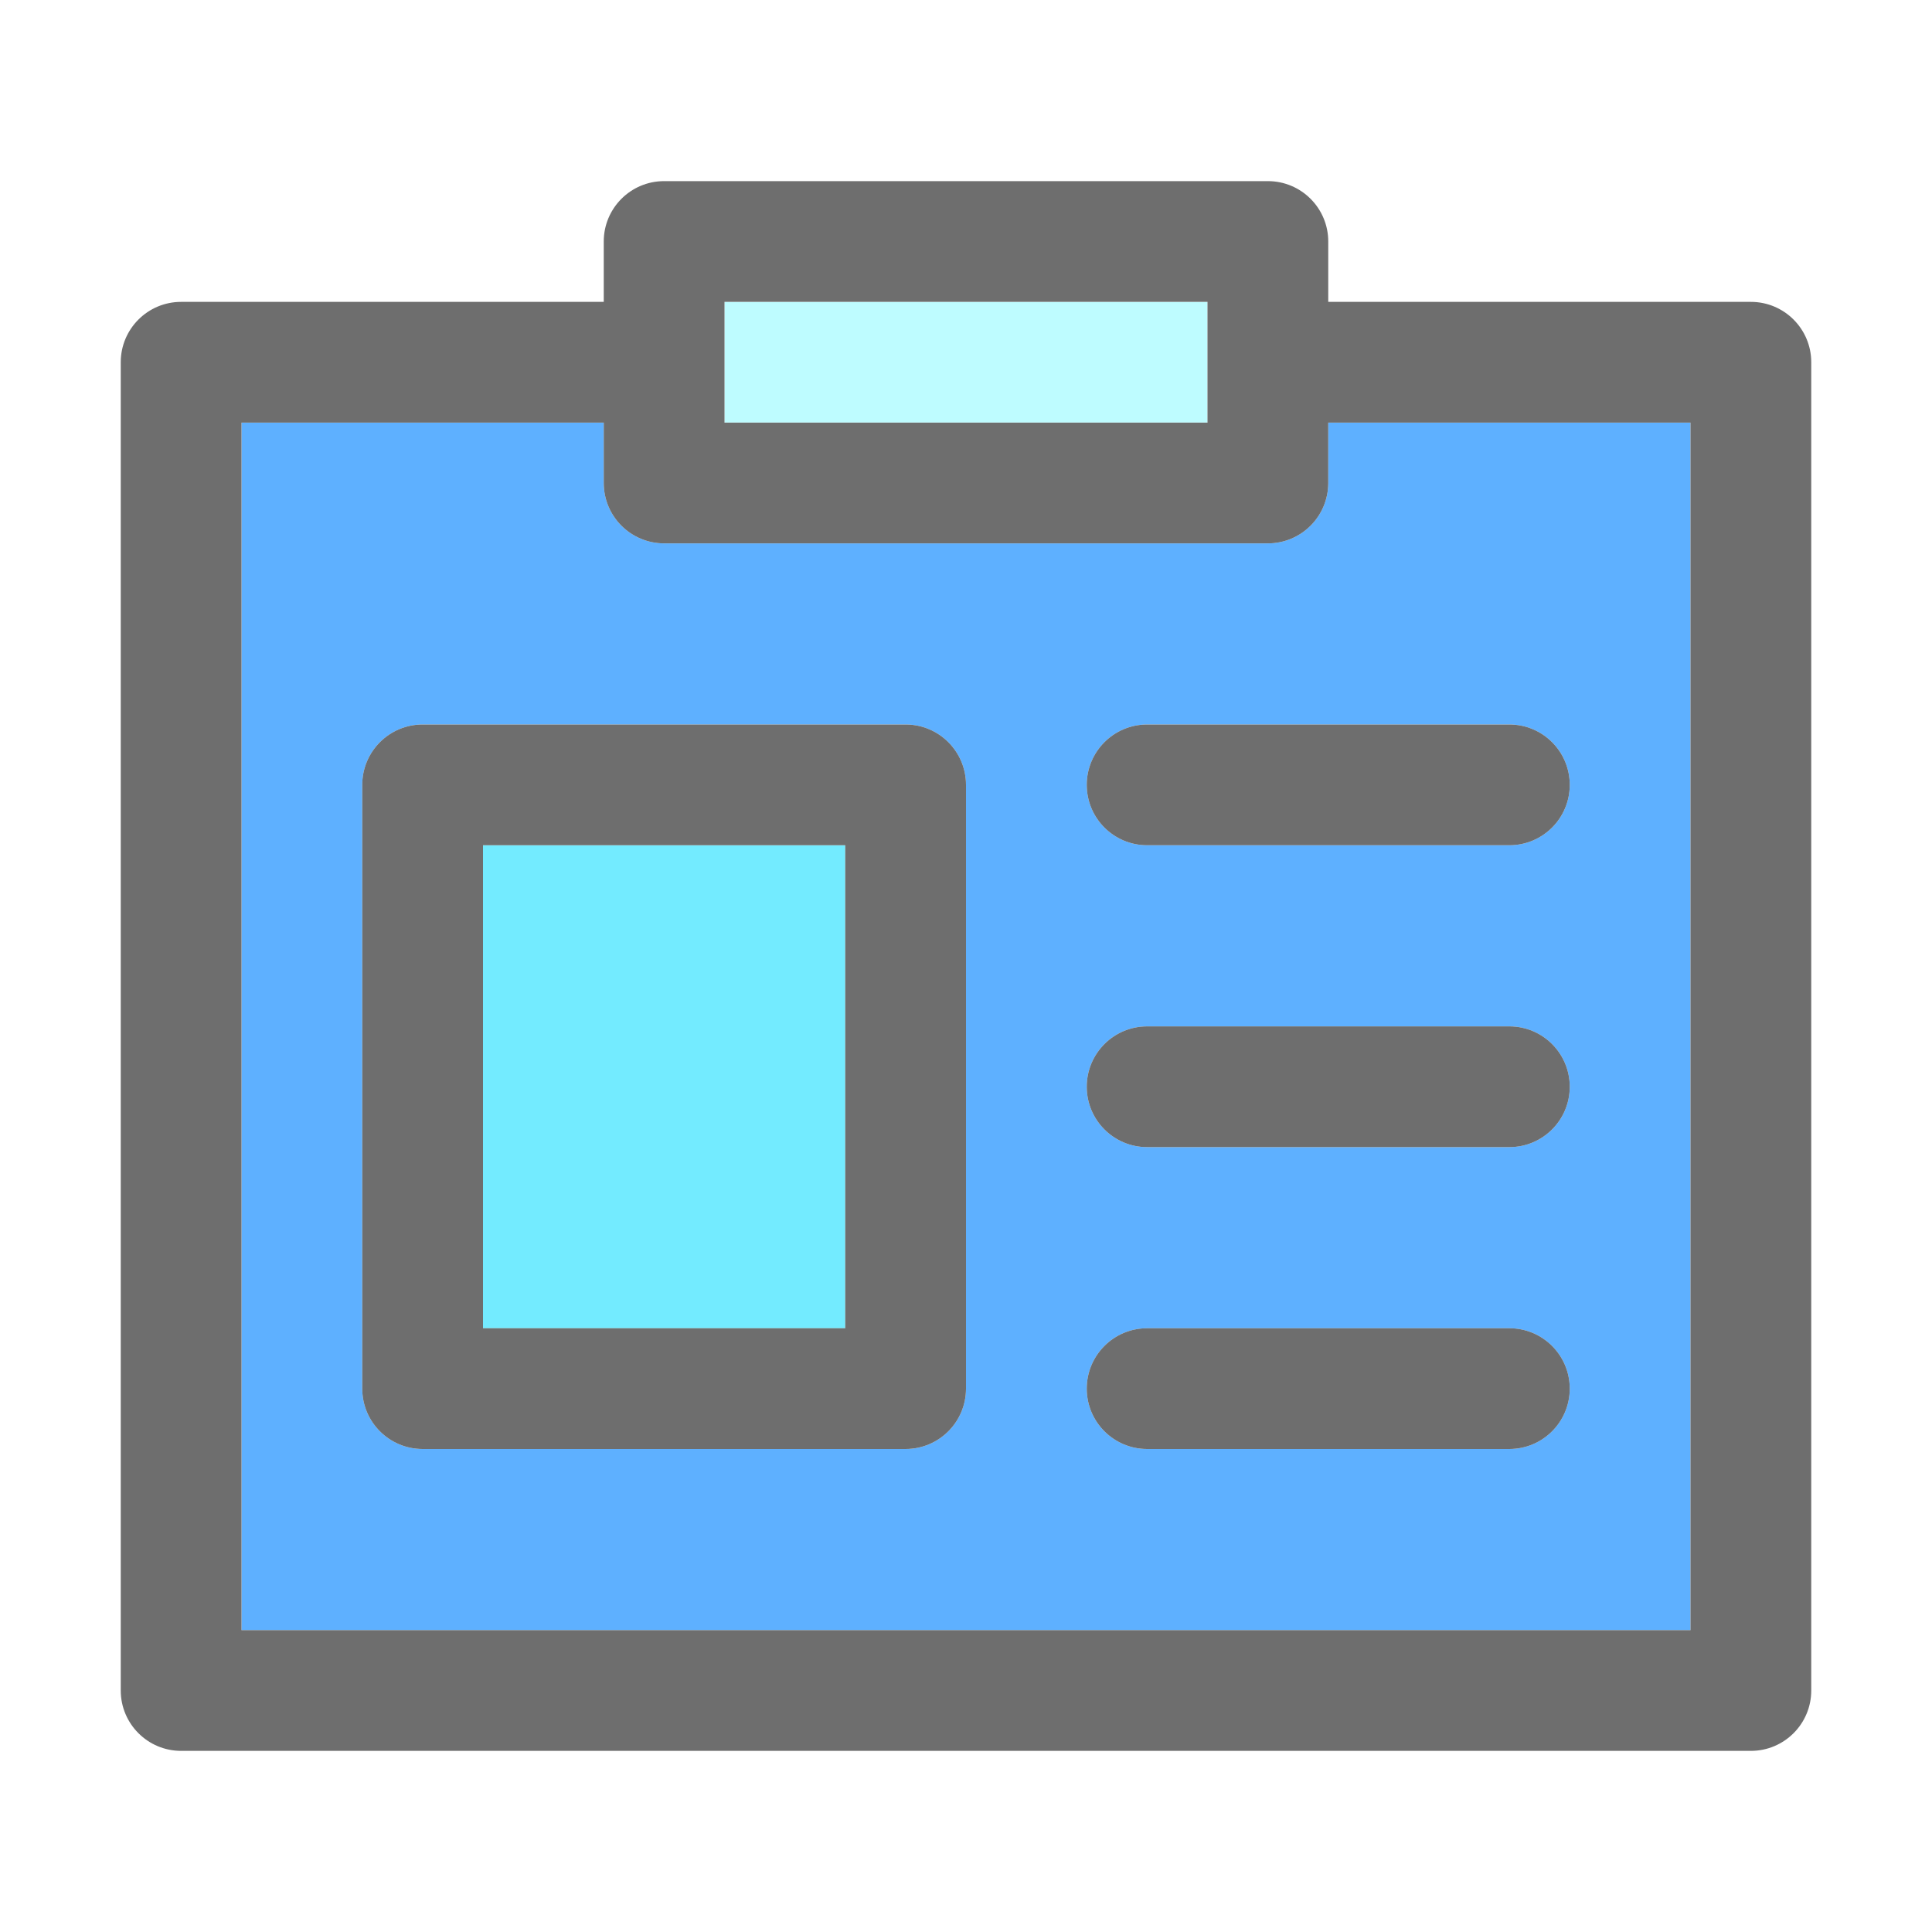
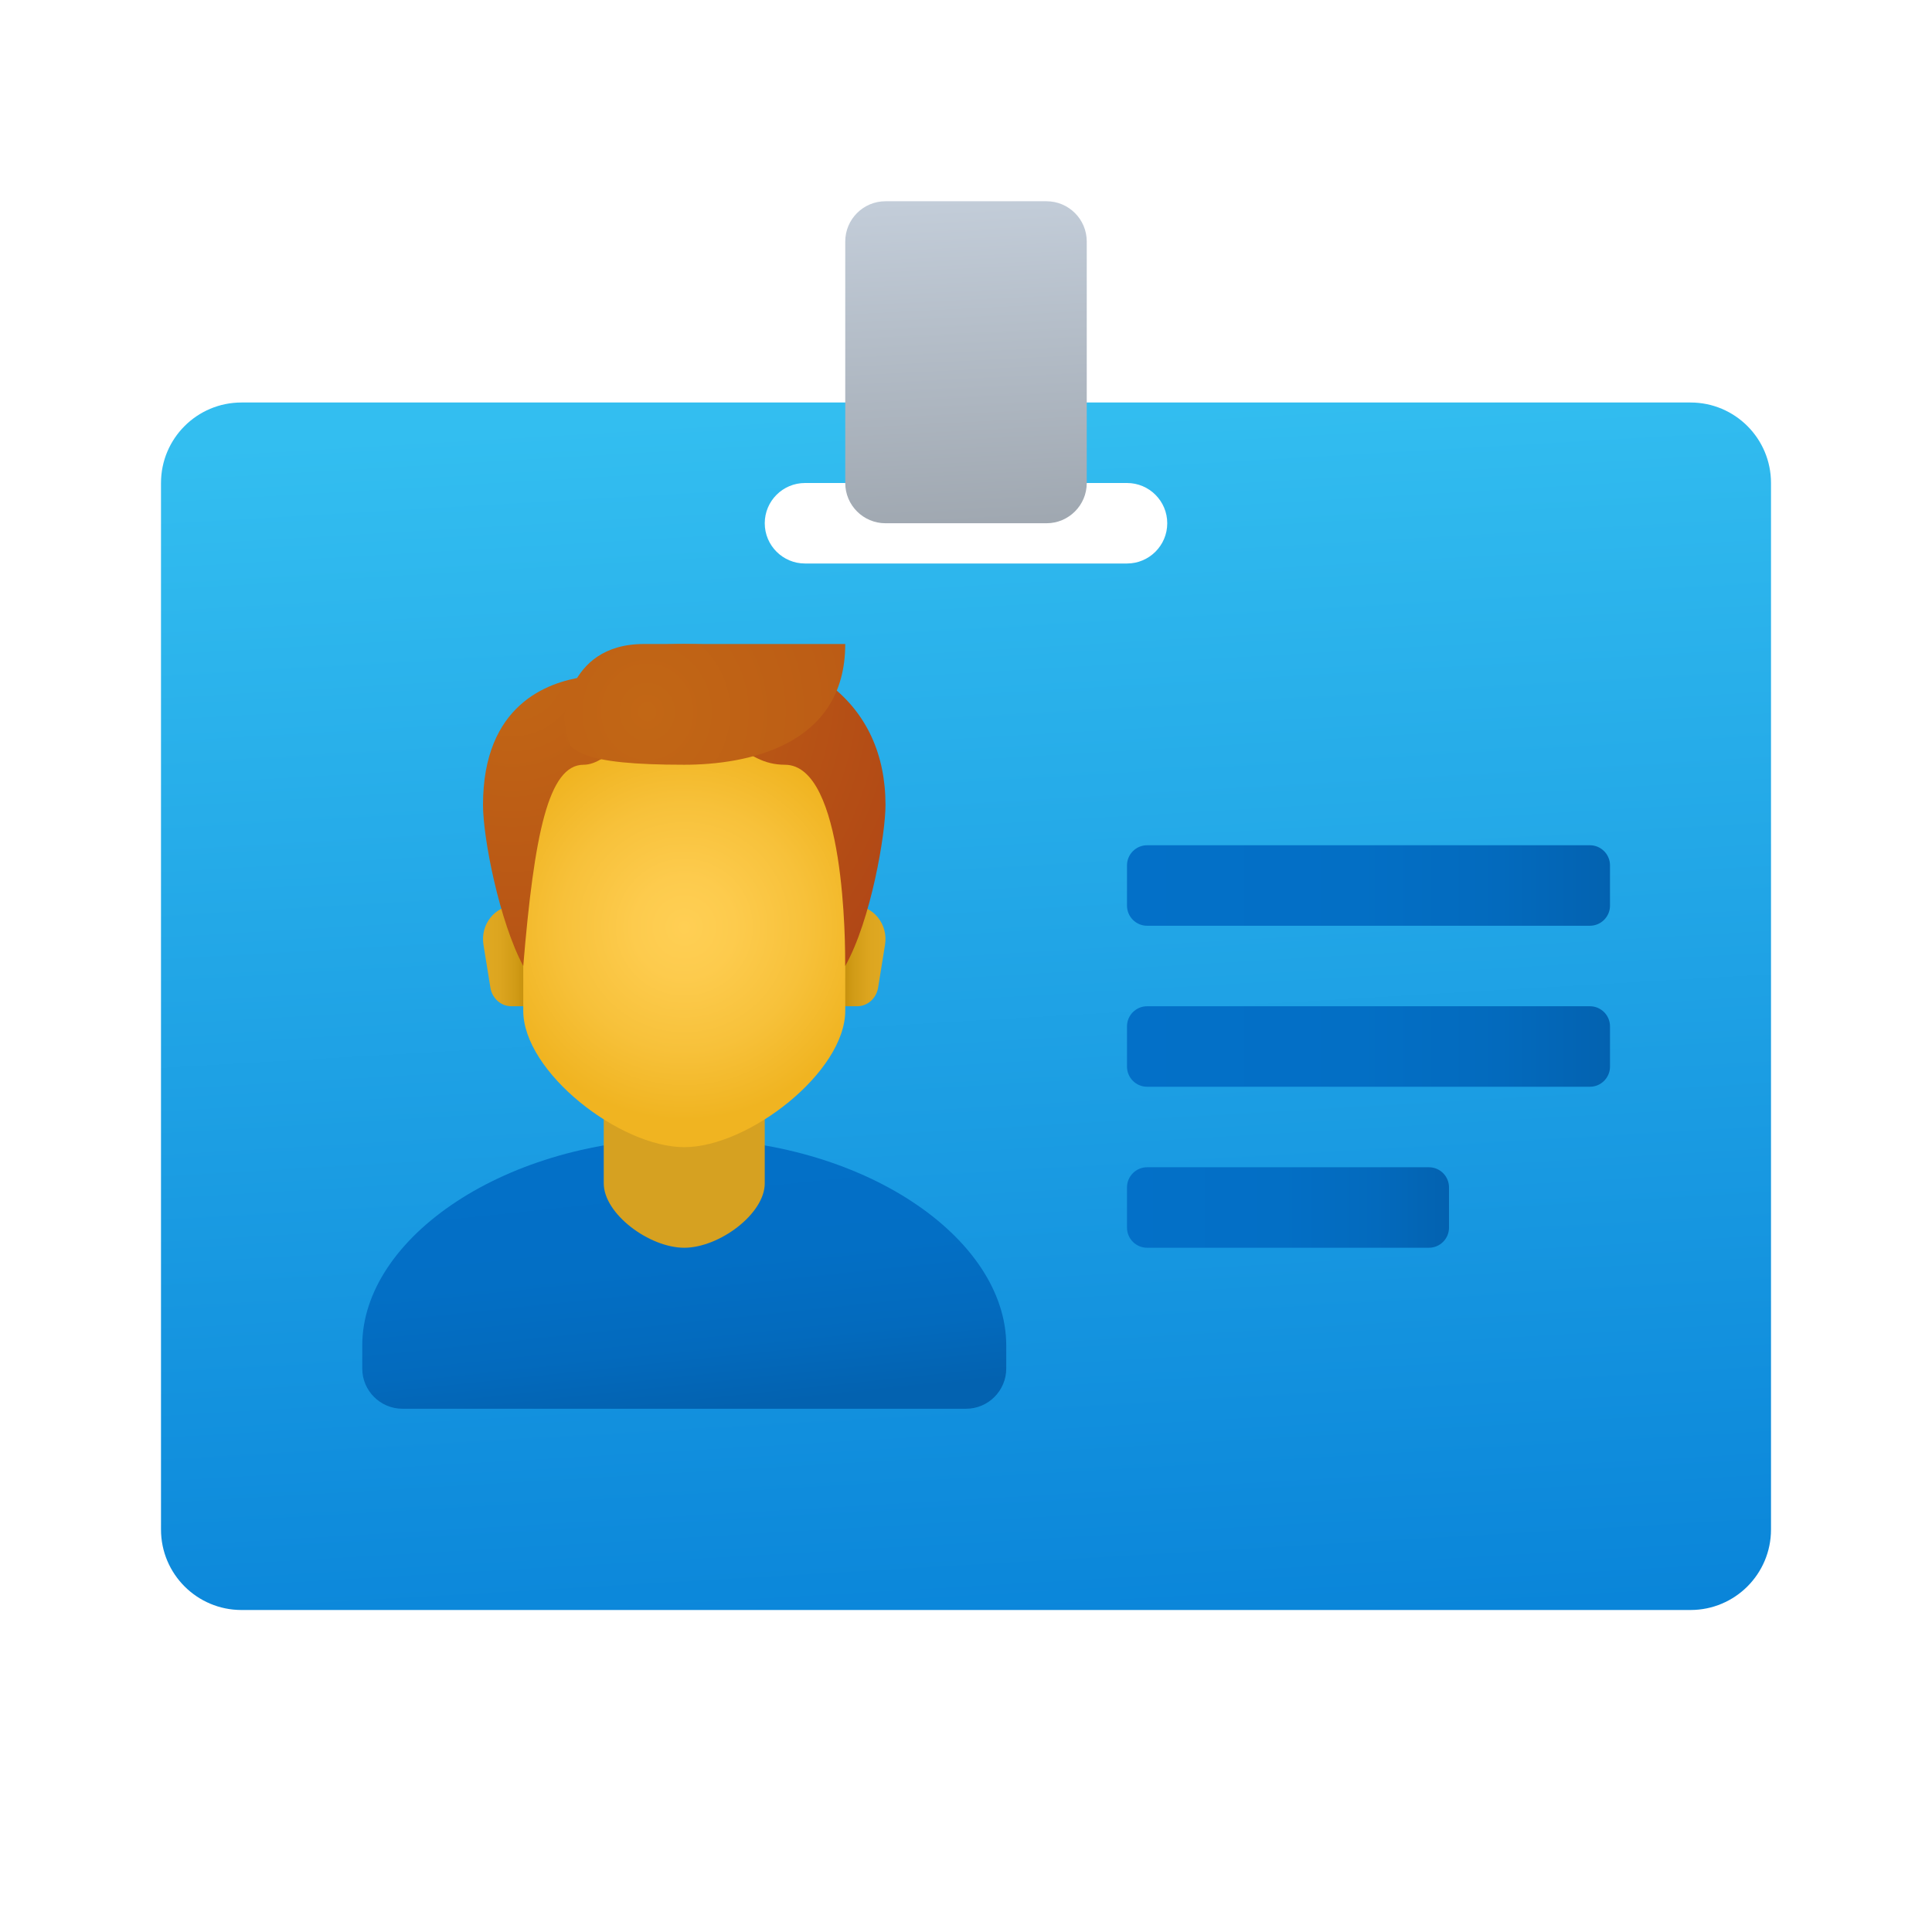
- <svg xmlns="http://www.w3.org/2000/svg" viewBox="0 0 32 32">
-   <g data-name="Id Card">
-     <rect width="8" height="2" x="12" y="5" fill="#befcff" />
-     <path fill="#5eb0ff" d="M25,14a1,1,0,0,0,0-2H19a1,1,0,0,0,0,2Zm0,5a1,1,0,0,0,0-2H19a1,1,0,0,0,0,2Zm0,5a1,1,0,0,0,0-2H19a1,1,0,0,0,0,2ZM15,12H7a1,1,0,0,0-1,1V23a1,1,0,0,0,1,1h8a1,1,0,0,0,1-1V13A1,1,0,0,0,15,12ZM11,9H21a1,1,0,0,0,1-1V7h6V27H4V7h6V8A1,1,0,0,0,11,9Z" />
-     <rect width="6" height="8" x="8" y="14" fill="#73ebff" />
-     <path fill="#6e6e6e" d="M25 12a1 1 0 0 1 0 2H19a1 1 0 0 1 0-2zM25 17a1 1 0 0 1 0 2H19a1 1 0 0 1 0-2zM25 22a1 1 0 0 1 0 2H19a1 1 0 0 1 0-2zM7 12h8a1 1 0 0 1 1 1V23a1 1 0 0 1-1 1H7a1 1 0 0 1-1-1V13A1 1 0 0 1 7 12zM8 22h6V14H8z" />
-     <path fill="#6e6e6e" d="M20,7V5H12V7ZM10,5V4a1,1,0,0,1,1-1H21a1,1,0,0,1,1,1V5h7a1,1,0,0,1,1,1V28a1,1,0,0,1-1,1H3a1,1,0,0,1-1-1V6A1,1,0,0,1,3,5ZM21,9H11a1,1,0,0,1-1-1V7H4V27H28V7H22V8A1,1,0,0,1,21,9Z" />
-   </g>
+ <svg xmlns="http://www.w3.org/2000/svg" viewBox="0 0 48 48" width="128px" height="128px">
+   <linearGradient id="UWcLkPH_s2sZoDNodiSWKa" x1="23.128" x2="24.915" y1="10.022" y2="40.711" gradientUnits="userSpaceOnUse">
+     <stop offset="0" stop-color="#33bef0" />
+     <stop offset="1" stop-color="#0a85d9" />
+   </linearGradient>
+   <path fill="url(#UWcLkPH_s2sZoDNodiSWKa)" d="M42,10H6c-1.105,0-2,0.895-2,2v26c0,1.105,0.895,2,2,2h36c1.105,0,2-0.895,2-2V12 C44,10.895,43.105,10,42,10z M28,14h-8c-0.552,0-1-0.448-1-1c0-0.552,0.448-1,1-1h8c0.552,0,1,0.448,1,1C29,13.552,28.552,14,28,14z" />
+   <linearGradient id="UWcLkPH_s2sZoDNodiSWKb" x1="28" x2="40" y1="22" y2="22" gradientUnits="userSpaceOnUse">
+     <stop offset="0" stop-color="#0370c8" />
+     <stop offset=".484" stop-color="#036fc5" />
+     <stop offset=".775" stop-color="#036abd" />
+     <stop offset="1" stop-color="#0362b0" />
+   </linearGradient>
+   <path fill="url(#UWcLkPH_s2sZoDNodiSWKb)" d="M28.5,21h11c0.276,0,0.5,0.224,0.5,0.5v1c0,0.276-0.224,0.5-0.5,0.5h-11 c-0.276,0-0.5-0.224-0.5-0.5v-1C28,21.224,28.224,21,28.5,21z" />
+   <linearGradient id="UWcLkPH_s2sZoDNodiSWKc" x1="28" x2="40" y1="26" y2="26" gradientUnits="userSpaceOnUse">
+     <stop offset="0" stop-color="#0370c8" />
+     <stop offset=".484" stop-color="#036fc5" />
+     <stop offset=".775" stop-color="#036abd" />
+     <stop offset="1" stop-color="#0362b0" />
+   </linearGradient>
+   <path fill="url(#UWcLkPH_s2sZoDNodiSWKc)" d="M28.5,25h11c0.276,0,0.5,0.224,0.5,0.5v1c0,0.276-0.224,0.5-0.5,0.5h-11 c-0.276,0-0.5-0.224-0.5-0.5v-1C28,25.224,28.224,25,28.5,25z" />
+   <linearGradient id="UWcLkPH_s2sZoDNodiSWKd" x1="28" x2="36" y1="30" y2="30" gradientUnits="userSpaceOnUse">
+     <stop offset="0" stop-color="#0370c8" />
+     <stop offset=".484" stop-color="#036fc5" />
+     <stop offset=".775" stop-color="#036abd" />
+     <stop offset="1" stop-color="#0362b0" />
+   </linearGradient>
+   <path fill="url(#UWcLkPH_s2sZoDNodiSWKd)" d="M28.5,29h7c0.276,0,0.5,0.224,0.5,0.5v1c0,0.276-0.224,0.5-0.5,0.5h-7 c-0.276,0-0.5-0.224-0.5-0.5v-1C28,29.224,28.224,29,28.5,29z" />
+   <linearGradient id="UWcLkPH_s2sZoDNodiSWKe" x1="16.406" x2="17.15" y1="28.018" y2="35.085" gradientUnits="userSpaceOnUse">
+     <stop offset="0" stop-color="#0370c8" />
+     <stop offset=".484" stop-color="#036fc5" />
+     <stop offset=".775" stop-color="#036abd" />
+     <stop offset="1" stop-color="#0362b0" />
+   </linearGradient>
+   <path fill="url(#UWcLkPH_s2sZoDNodiSWKe)" d="M17,28.286c-4.418,0-8,2.46-8,5.143V34c0,0.552,0.448,1,1,1h14c0.552,0,1-0.448,1-1v-0.571 C25,30.746,21.418,28.286,17,28.286z" />
+   <path fill="#d6a121" d="M19,29.4c0,0.759-1.132,1.6-2,1.6s-2-0.841-2-1.6c0-1.055,0-2.814,0-2.814h4 C19,26.586,19,28.345,19,29.4z" />
+   <linearGradient id="UWcLkPH_s2sZoDNodiSWKf" x1="20.94" x2="21.97" y1="23.75" y2="23.75" gradientUnits="userSpaceOnUse">
+     <stop offset="0" stop-color="#c48f0c" />
+     <stop offset=".251" stop-color="#d19b16" />
+     <stop offset=".619" stop-color="#dca51f" />
+     <stop offset="1" stop-color="#e0a922" />
+   </linearGradient>
+   <path fill="url(#UWcLkPH_s2sZoDNodiSWKf)" d="M21.208,22.5h-0.264V25h0.352c0.257,0,0.477-0.195,0.52-0.462l0.172-1.064 C22.071,22.964,21.698,22.5,21.208,22.5z" />
+   <linearGradient id="UWcLkPH_s2sZoDNodiSWKg" x1="13.072" x2="12.027" y1="23.75" y2="23.75" gradientUnits="userSpaceOnUse">
+     <stop offset="0" stop-color="#c48f0c" />
+     <stop offset=".251" stop-color="#d19b16" />
+     <stop offset=".619" stop-color="#dca51f" />
+     <stop offset="1" stop-color="#e0a922" />
+   </linearGradient>
+   <path fill="url(#UWcLkPH_s2sZoDNodiSWKg)" d="M12.792,22.5h0.264V25h-0.352c-0.257,0-0.477-0.195-0.52-0.462l-0.172-1.064 C11.929,22.964,12.302,22.5,12.792,22.5z" />
+   <radialGradient id="UWcLkPH_s2sZoDNodiSWKh" cx="63.274" cy="59.032" r="6.112" gradientTransform="translate(-32.586 -23.228) scale(.7837)" gradientUnits="userSpaceOnUse">
+     <stop offset="0" stop-color="#ffcf54" />
+     <stop offset=".261" stop-color="#fdcb4d" />
+     <stop offset=".639" stop-color="#f7c13a" />
+     <stop offset="1" stop-color="#f0b421" />
+   </radialGradient>
+   <path fill="url(#UWcLkPH_s2sZoDNodiSWKh)" d="M17,17.567c-1.974,0-4,0.3-4,4.567c0,0.342,0,2.612,0,2.977c0,1.523,2.4,3.39,4,3.39 s4-1.867,4-3.39c0-0.365,0-2.635,0-2.977C21,17.867,18.974,17.567,17,17.567z" />
+   <radialGradient id="UWcLkPH_s2sZoDNodiSWKi" cx="11.209" cy="42.748" r="15.002" gradientTransform="translate(2.84 -21.07) scale(.8816)" gradientUnits="userSpaceOnUse">
+     <stop offset="0" stop-color="#c26715" />
+     <stop offset=".508" stop-color="#b85515" />
+     <stop offset="1" stop-color="#ad3f16" />
+   </radialGradient>
+   <path fill="url(#UWcLkPH_s2sZoDNodiSWKi)" d="M17,16c-2.177,0-2.5,0.818-2.5,0.818C13.615,16.949,12,17.499,12,20c0,0.827,0.407,2.89,1,4 c0.273-3.273,0.624-5,1.5-5c0.633,0,1.136-1,2.5-1c1.151,0,1.437,1,2.5,1c1.5,0,1.5,4.484,1.5,5c0.644-1.153,1-3.278,1-4 C22,17.477,20.105,16,17,16z" />
+   <radialGradient id="UWcLkPH_s2sZoDNodiSWKj" cx="14.244" cy="43.958" r="19.272" gradientTransform="matrix(.8431 0 0 .8816 4.07 -21.07)" gradientUnits="userSpaceOnUse">
+     <stop offset="0" stop-color="#c26715" />
+     <stop offset=".508" stop-color="#b85515" />
+     <stop offset="1" stop-color="#ad3f16" />
+   </radialGradient>
+   <path fill="url(#UWcLkPH_s2sZoDNodiSWKj)" d="M16,16c-1.996,0-2,2-2,2c-0.024,0.676,0.469,1,3,1c1.528,0,4-0.454,4-3 C21,16,19.464,16,16,16z" />
+   <linearGradient id="UWcLkPH_s2sZoDNodiSWKk" x1="23.799" x2="24.208" y1="4.96" y2="13.191" gradientUnits="userSpaceOnUse">
+     <stop offset="0" stop-color="#c3cdd9" />
+     <stop offset="1" stop-color="#9fa7b0" />
+   </linearGradient>
+   <path fill="url(#UWcLkPH_s2sZoDNodiSWKk)" d="M26,13h-4c-0.552,0-1-0.448-1-1V6c0-0.552,0.448-1,1-1h4c0.552,0,1,0.448,1,1v6 C27,12.552,26.552,13,26,13z" />
</svg>
